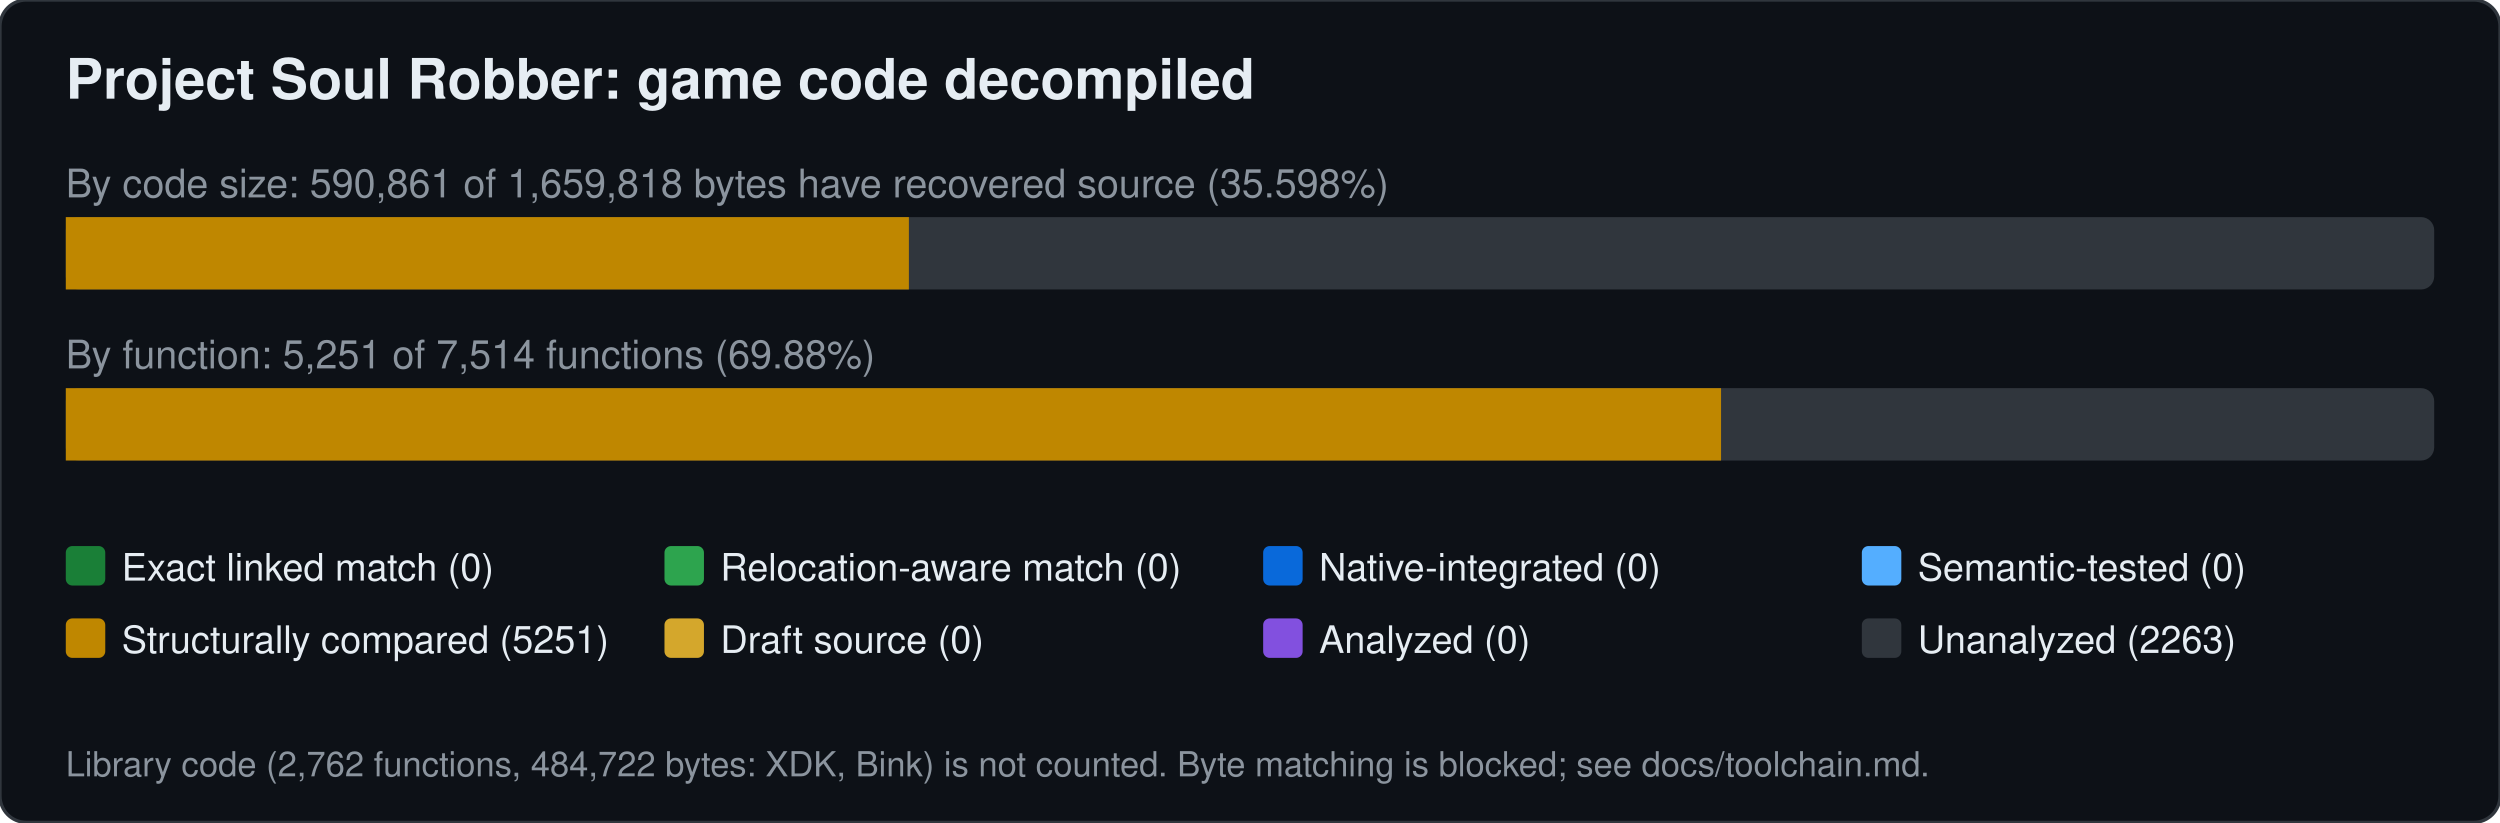
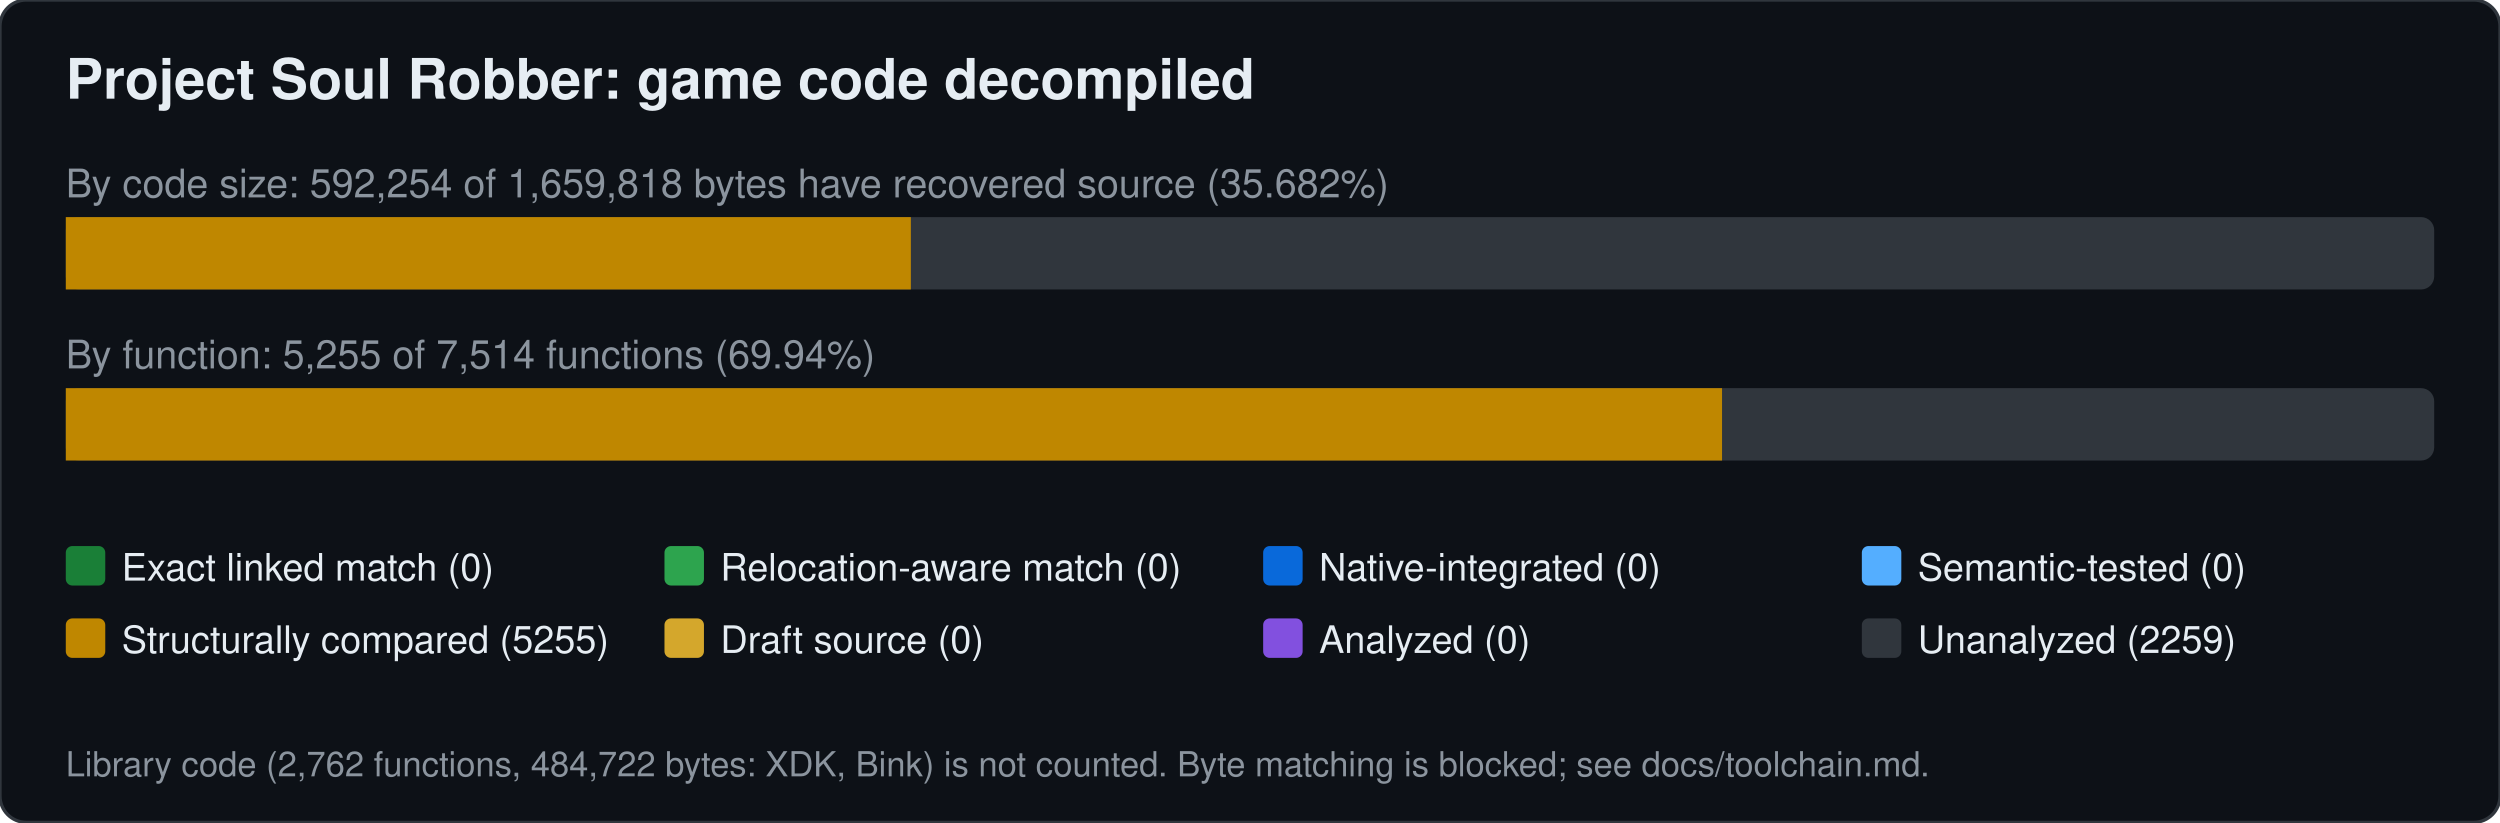
<svg xmlns="http://www.w3.org/2000/svg" width="760" height="250" viewBox="0 0 760 250" font-family="Segoe UI,Helvetica,Arial,sans-serif">
  <rect width="760" height="250" rx="8" fill="#0d1117" stroke="#30363d" />
  <text x="20" y="30" font-size="17" font-weight="600" fill="#e6edf3">Project Soul Robber: game code decompiled</text>
-   <text x="20" y="60" font-size="12" fill="#8b949e">By code size: 590,861 of 1,659,818 bytes have recovered source (35.598%)</text>
+   <text x="20" y="60" font-size="12" fill="#8b949e">By code size: 592,254 of 1,659,818 bytes have recovered source (35.682%)</text>
  <rect x="20" y="66" width="720" height="22" rx="4" fill="#30363d" />
-   <rect x="20.0" y="66" width="256.3" height="22" fill="#bf8700" />
-   <text x="20" y="112" font-size="12" fill="#8b949e">By function: 5,251 of 7,514 functions (69.88%)</text>
+   <rect x="20.0" y="66" width="256.9" height="22" fill="#bf8700" />
+   <text x="20" y="112" font-size="12" fill="#8b949e">By function: 5,255 of 7,514 functions (69.94%)</text>
  <rect x="20" y="118" width="720" height="22" rx="4" fill="#30363d" />
-   <rect x="20.0" y="118" width="503.2" height="22" fill="#bf8700" />
+   <rect x="20.0" y="118" width="503.5" height="22" fill="#bf8700" />
  <rect x="20" y="166" width="12" height="12" rx="2" fill="#1a7f37" />
  <text x="37" y="176.5" font-size="11.5" fill="#e6edf3">Exact linked match (0)</text>
  <rect x="202" y="166" width="12" height="12" rx="2" fill="#2da44e" />
  <text x="219" y="176.5" font-size="11.5" fill="#e6edf3">Relocation-aware match (0)</text>
  <rect x="384" y="166" width="12" height="12" rx="2" fill="#0969da" />
  <text x="401" y="176.5" font-size="11.5" fill="#e6edf3">Native-integrated (0)</text>
  <rect x="566" y="166" width="12" height="12" rx="2" fill="#54aeff" />
  <text x="583" y="176.5" font-size="11.5" fill="#e6edf3">Semantic-tested (0)</text>
  <rect x="20" y="188" width="12" height="12" rx="2" fill="#bf8700" />
-   <text x="37" y="198.5" font-size="11.5" fill="#e6edf3">Structurally compared (5251)</text>
+   <text x="37" y="198.5" font-size="11.5" fill="#e6edf3">Structurally compared (5255)</text>
  <rect x="202" y="188" width="12" height="12" rx="2" fill="#d4a72c" />
  <text x="219" y="198.5" font-size="11.5" fill="#e6edf3">Draft source (0)</text>
  <rect x="384" y="188" width="12" height="12" rx="2" fill="#8250df" />
  <text x="401" y="198.5" font-size="11.5" fill="#e6edf3">Analyzed (0)</text>
  <rect x="566" y="188" width="12" height="12" rx="2" fill="#30363d" />
-   <text x="583" y="198.5" font-size="11.5" fill="#e6edf3">Unanalyzed (2263)</text>
+   <text x="583" y="198.5" font-size="11.5" fill="#e6edf3">Unanalyzed (2259)</text>
  <text x="20" y="236" font-size="10.5" fill="#8b949e">Library code (2,762 functions, 484,722 bytes: XDK, Bink) is not counted. Byte matching is blocked; see docs/toolchain.md.</text>
</svg>
